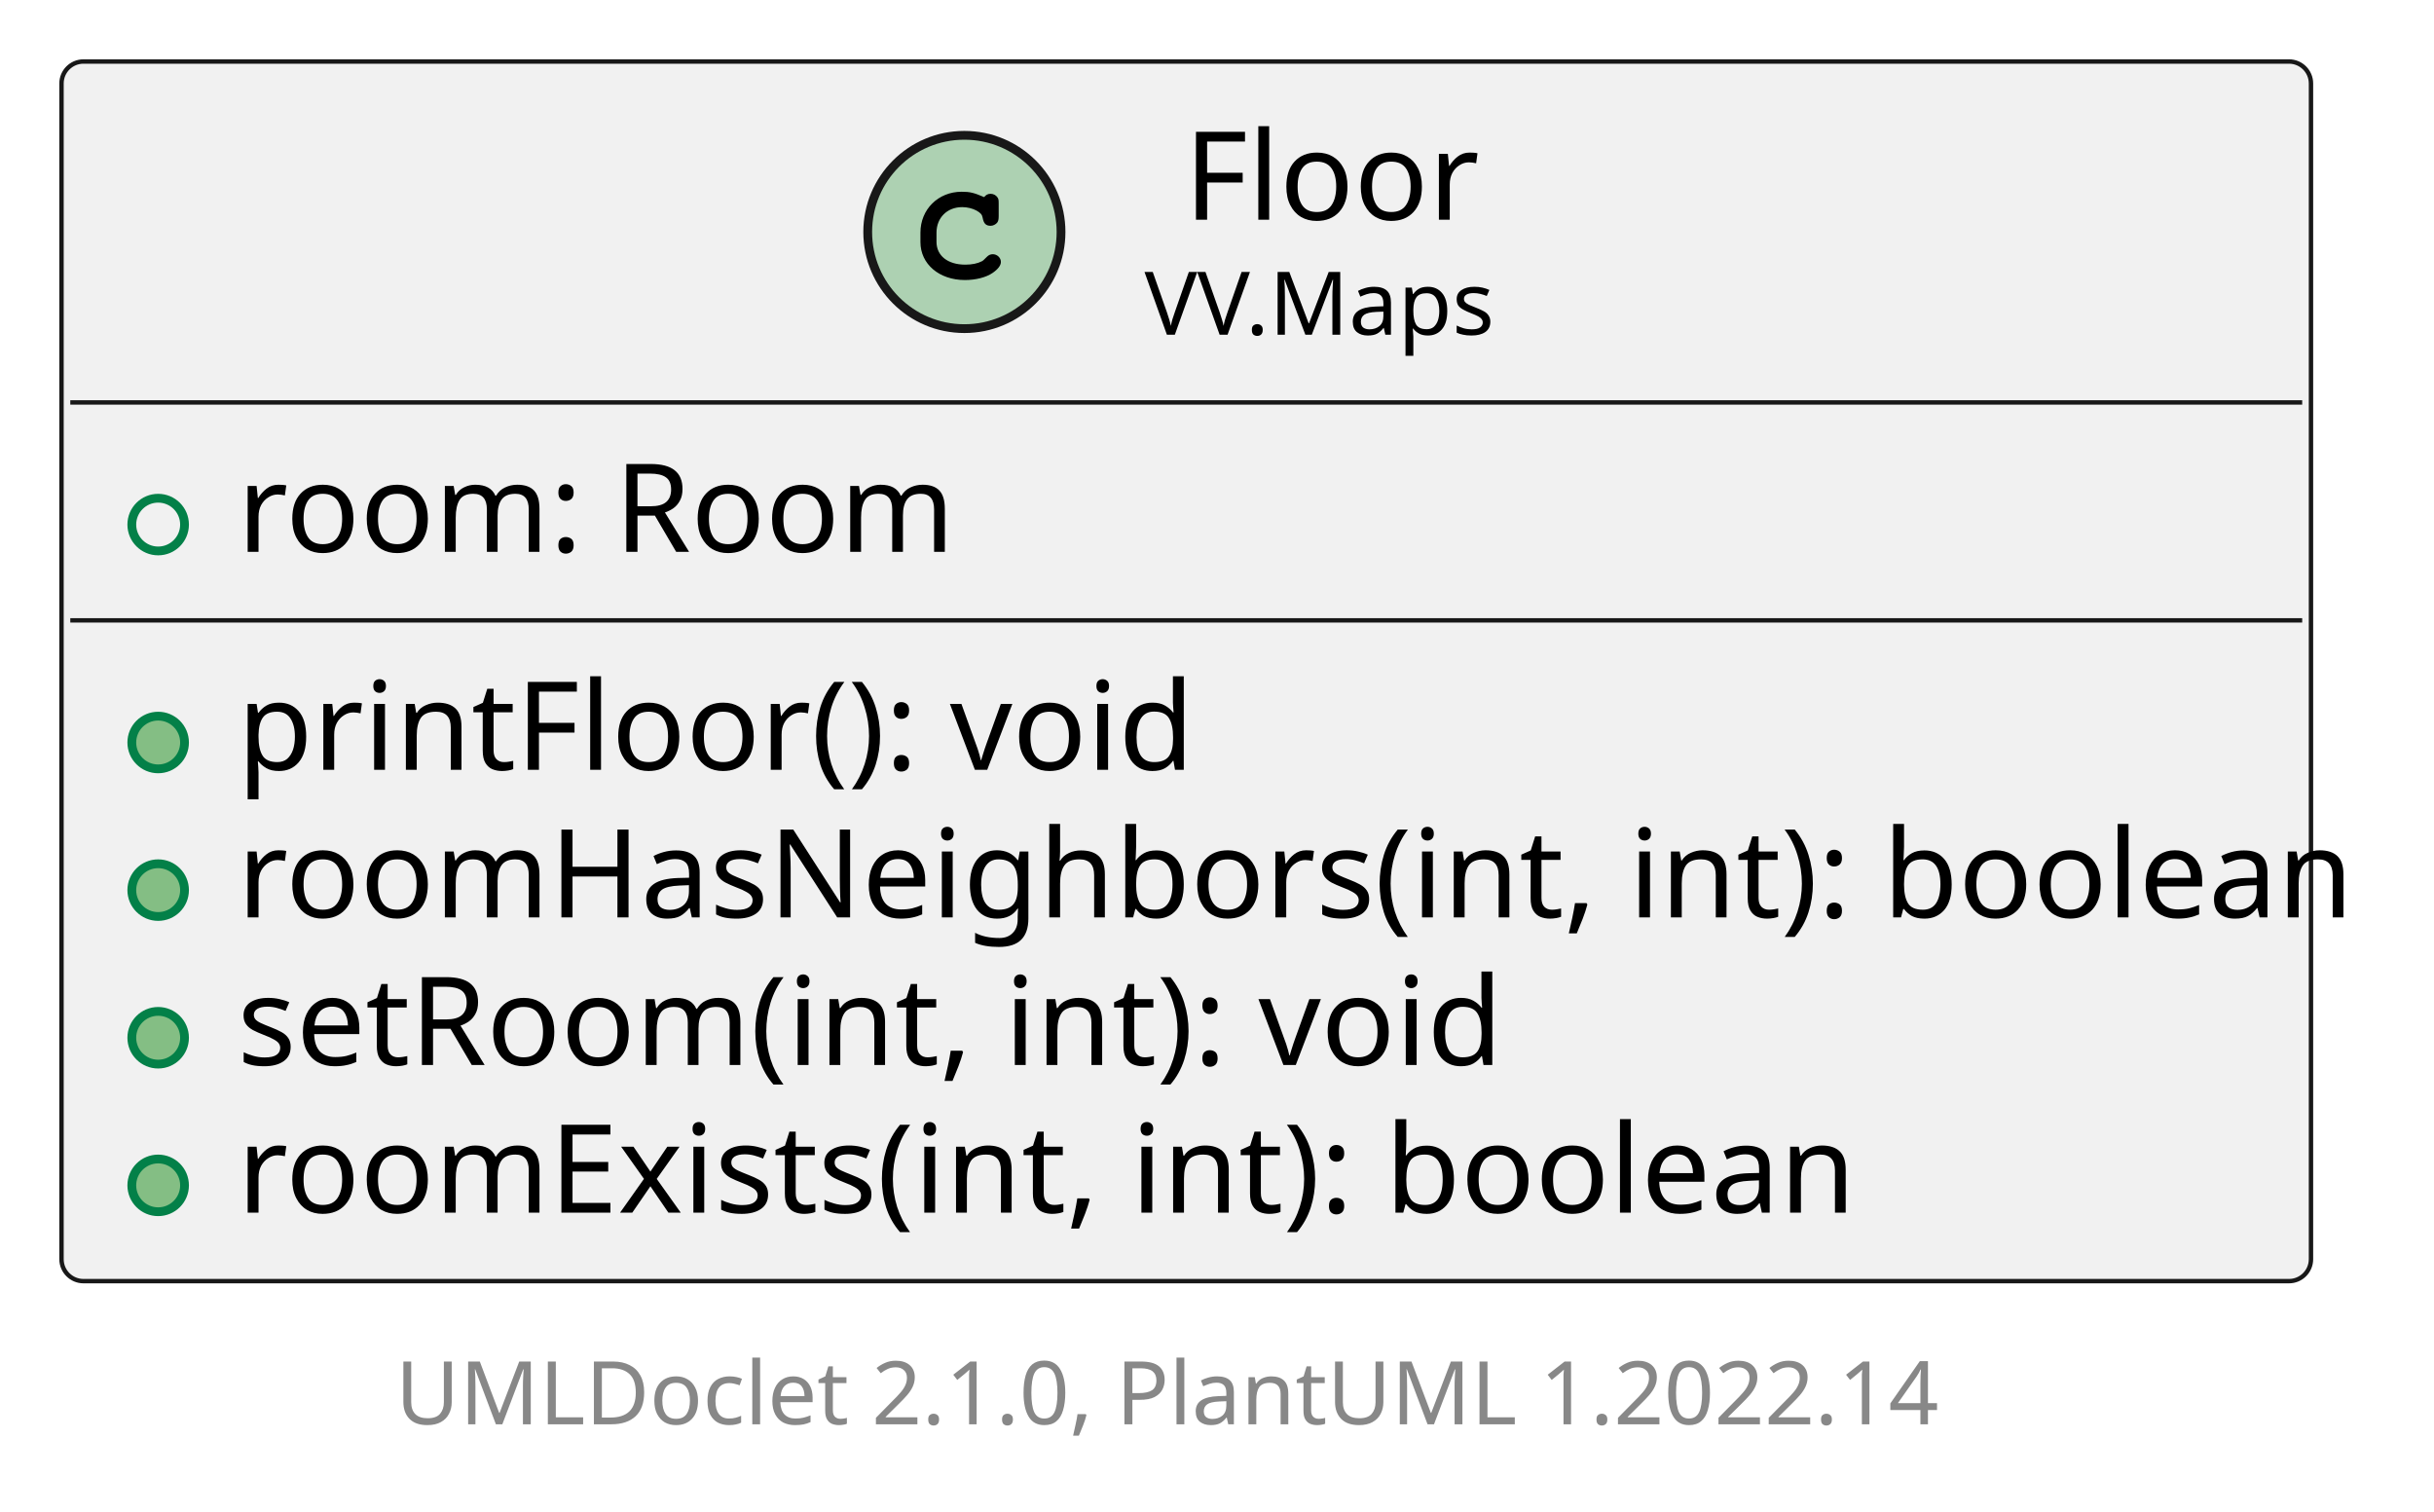
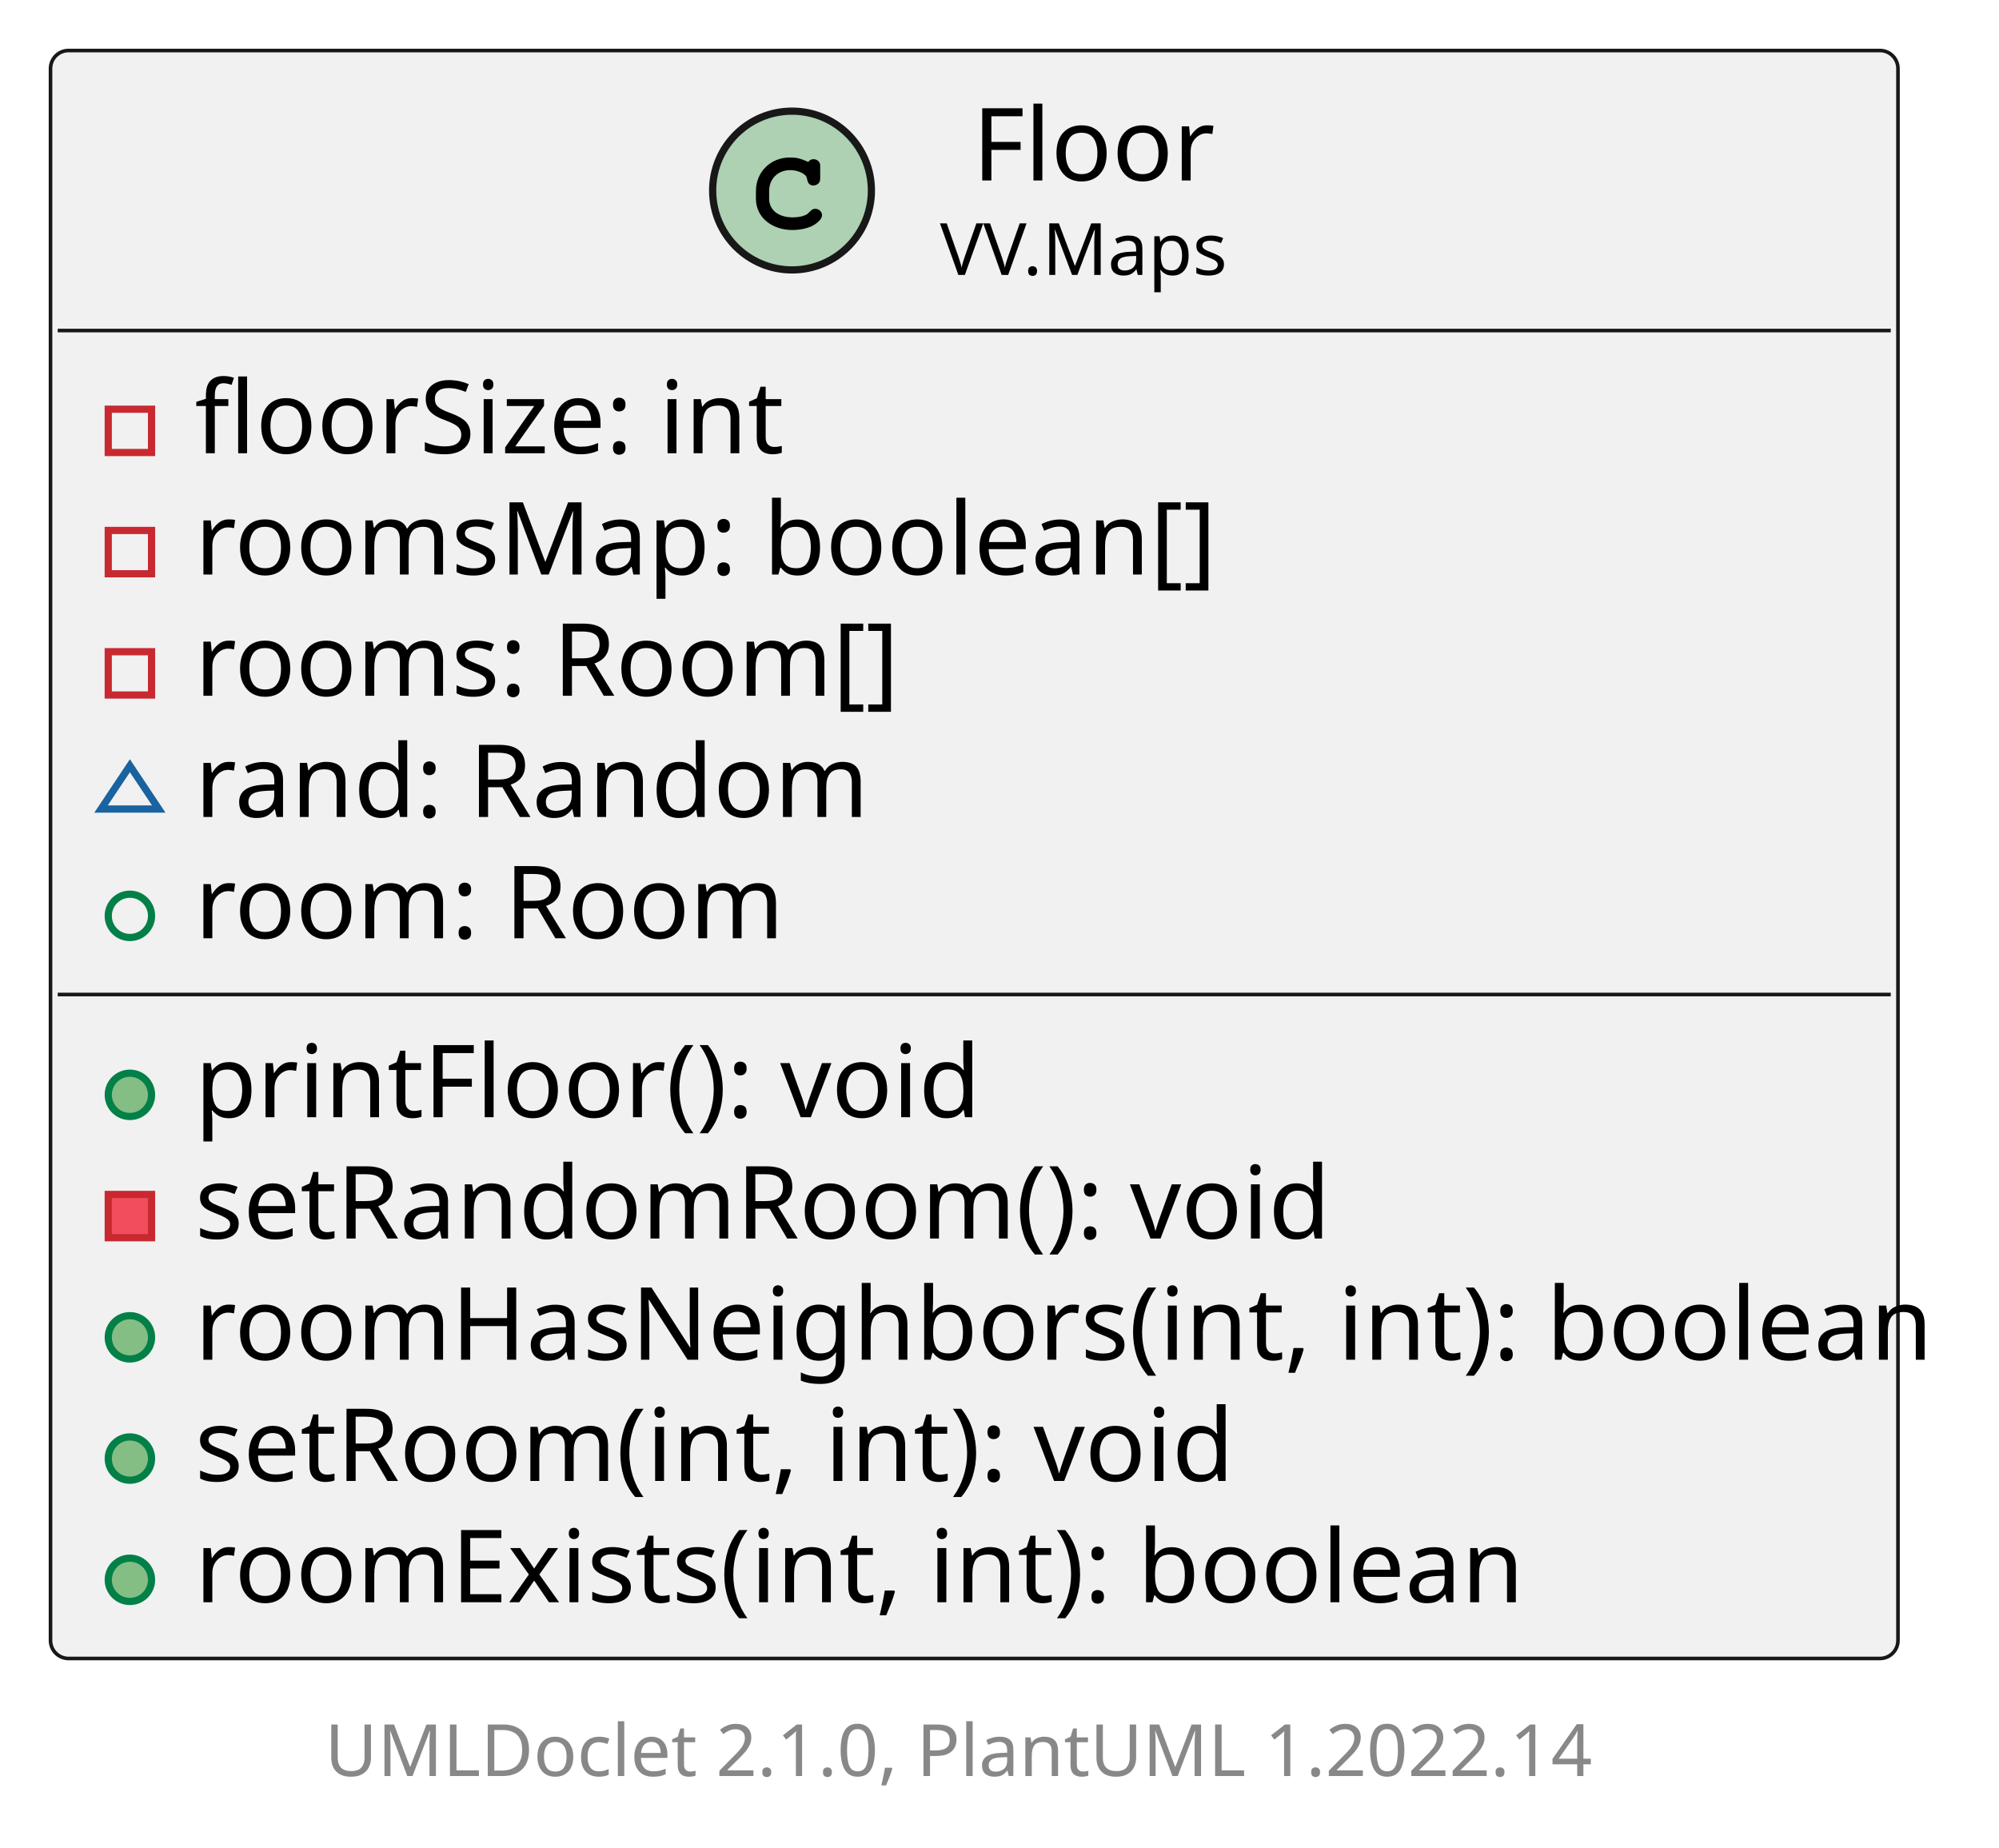
- <svg xmlns="http://www.w3.org/2000/svg" xmlns:xlink="http://www.w3.org/1999/xlink" contentStyleType="text/css" height="172px" preserveAspectRatio="none" style="width:277px;height:172px;background:#FFFFFF;" version="1.1" viewBox="0 0 277 172" width="277px" zoomAndPan="magnify">
+ <svg xmlns="http://www.w3.org/2000/svg" xmlns:xlink="http://www.w3.org/1999/xlink" contentStyleType="text/css" height="256px" preserveAspectRatio="none" style="width:277px;height:256px;background:#FFFFFF;" version="1.1" viewBox="0 0 277 256" width="277px" zoomAndPan="magnify">
  <defs />
  <g>
    <a href="Floor.html" target="_top" title="Floor.html" xlink:actuate="onRequest" xlink:href="Floor.html" xlink:show="new" xlink:title="Floor.html" xlink:type="simple">
      <g id="elem_VV.Maps.Floor">
-         <rect codeLine="5" fill="#F1F1F1" height="138.799" id="VV.Maps.Floor" rx="2.5" ry="2.5" style="stroke:#181818;stroke-width:0.5;" width="256" x="7" y="7" />
+         <rect codeLine="5" fill="#F1F1F1" height="222.799" id="VV.Maps.Floor" rx="2.5" ry="2.5" style="stroke:#181818;stroke-width:0.5;" width="256" x="7" y="7" />
        <ellipse cx="109.75" cy="26.4" fill="#ADD1B2" rx="11" ry="11" style="stroke:#181818;stroke-width:1.0;" />
        <path d="M104.75,27.556 C104.75,30.056 106.891,31.869 109.812,31.869 C111.047,31.869 112.219,31.572 112.969,31.056 C113.578,30.634 113.906,30.212 113.906,29.806 C113.906,29.337 113.484,28.931 112.984,28.931 C112.75,28.931 112.531,29.009 112.328,29.212 C111.891,29.65 111.891,29.65 111.719,29.744 C111.266,29.978 110.625,30.119 109.859,30.119 C107.859,30.119 106.578,29.103 106.578,27.525 L106.578,26.478 C106.578,24.775 107.797,23.572 109.5,23.572 C110.078,23.572 110.656,23.712 111.125,23.962 C111.594,24.228 111.766,24.416 111.828,24.775 C111.953,25.447 112.203,25.697 112.734,25.697 C113.016,25.697 113.297,25.556 113.484,25.337 C113.609,25.166 113.656,24.994 113.656,24.556 L113.656,23.197 C113.656,22.775 113.641,22.634 113.516,22.462 C113.344,22.212 113.062,22.056 112.734,22.056 C112.422,22.056 112.219,22.166 112,22.431 C110.828,21.931 110.391,21.822 109.438,21.822 C106.766,21.822 104.75,23.837 104.75,26.462 L104.75,27.556 Z " fill="#000000" />
        <text fill="#000000" font-family="sans-serif" font-size="14" lengthAdjust="spacing" textLength="33" x="134.75" y="25.006">Floor</text>
        <text fill="#000000" font-family="sans-serif" font-size="10" lengthAdjust="spacing" textLength="42" x="130.25" y="38.09">VV.Maps</text>
        <line style="stroke:#181818;stroke-width:0.5;" x1="8" x2="262" y1="45.8" y2="45.8" />
-         <ellipse cx="18" cy="59.7" fill="none" rx="3" ry="3" style="stroke:#038048;stroke-width:1.0;" />
-         <text fill="#000000" font-family="sans-serif" font-size="14" lengthAdjust="spacing" textLength="79" x="27" y="62.806">room: Room</text>
-         <line style="stroke:#181818;stroke-width:0.5;" x1="8" x2="262" y1="70.6" y2="70.6" />
-         <ellipse cx="18" cy="84.5" fill="#84BE84" rx="3" ry="3" style="stroke:#038048;stroke-width:1.0;" />
-         <text fill="#000000" font-family="sans-serif" font-size="14" lengthAdjust="spacing" textLength="105" x="27" y="87.606">printFloor(): void</text>
-         <ellipse cx="18" cy="101.3" fill="#84BE84" rx="3" ry="3" style="stroke:#038048;stroke-width:1.0;" />
-         <text fill="#000000" font-family="sans-serif" font-size="14" lengthAdjust="spacing" textLength="230" x="27" y="104.406">roomHasNeighbors(int, int): boolean</text>
-         <ellipse cx="18" cy="118.1" fill="#84BE84" rx="3" ry="3" style="stroke:#038048;stroke-width:1.0;" />
-         <text fill="#000000" font-family="sans-serif" font-size="14" lengthAdjust="spacing" textLength="139" x="27" y="121.206">setRoom(int, int): void</text>
-         <ellipse cx="18" cy="134.9" fill="#84BE84" rx="3" ry="3" style="stroke:#038048;stroke-width:1.0;" />
-         <text fill="#000000" font-family="sans-serif" font-size="14" lengthAdjust="spacing" textLength="177" x="27" y="138.006">roomExists(int, int): boolean</text>
+         <rect fill="none" height="6" style="stroke:#C82930;stroke-width:1.0;" width="6" x="15" y="56.7" />
+         <text fill="#000000" font-family="sans-serif" font-size="14" lengthAdjust="spacing" textLength="78" x="27" y="62.806">floorSize: int</text>
+         <rect fill="none" height="6" style="stroke:#C82930;stroke-width:1.0;" width="6" x="15" y="73.5" />
+         <text fill="#000000" font-family="sans-serif" font-size="14" lengthAdjust="spacing" textLength="135" x="27" y="79.606">roomsMap: boolean[]</text>
+         <rect fill="none" height="6" style="stroke:#C82930;stroke-width:1.0;" width="6" x="15" y="90.3" />
+         <text fill="#000000" font-family="sans-serif" font-size="14" lengthAdjust="spacing" textLength="94" x="27" y="96.406">rooms: Room[]</text>
+         <polygon fill="none" points="18,106.1,14,112.1,22,112.1" style="stroke:#1963A0;stroke-width:1.0;" />
+         <text fill="#000000" font-family="sans-serif" font-size="14" lengthAdjust="spacing" textLength="91" x="27" y="113.206">rand: Random</text>
+         <ellipse cx="18" cy="126.9" fill="none" rx="3" ry="3" style="stroke:#038048;stroke-width:1.0;" />
+         <text fill="#000000" font-family="sans-serif" font-size="14" lengthAdjust="spacing" textLength="79" x="27" y="130.006">room: Room</text>
+         <line style="stroke:#181818;stroke-width:0.5;" x1="8" x2="262" y1="137.799" y2="137.799" />
+         <ellipse cx="18" cy="151.7" fill="#84BE84" rx="3" ry="3" style="stroke:#038048;stroke-width:1.0;" />
+         <text fill="#000000" font-family="sans-serif" font-size="14" lengthAdjust="spacing" textLength="105" x="27" y="154.805">printFloor(): void</text>
+         <rect fill="#F24D5C" height="6" style="stroke:#C82930;stroke-width:1.0;" width="6" x="15" y="165.499" />
+         <text fill="#000000" font-family="sans-serif" font-size="14" lengthAdjust="spacing" textLength="155" x="27" y="171.605">setRandomRoom(): void</text>
+         <ellipse cx="18" cy="185.299" fill="#84BE84" rx="3" ry="3" style="stroke:#038048;stroke-width:1.0;" />
+         <text fill="#000000" font-family="sans-serif" font-size="14" lengthAdjust="spacing" textLength="230" x="27" y="188.405">roomHasNeighbors(int, int): boolean</text>
+         <ellipse cx="18" cy="202.099" fill="#84BE84" rx="3" ry="3" style="stroke:#038048;stroke-width:1.0;" />
+         <text fill="#000000" font-family="sans-serif" font-size="14" lengthAdjust="spacing" textLength="139" x="27" y="205.205">setRoom(int, int): void</text>
+         <ellipse cx="18" cy="218.899" fill="#84BE84" rx="3" ry="3" style="stroke:#038048;stroke-width:1.0;" />
+         <text fill="#000000" font-family="sans-serif" font-size="14" lengthAdjust="spacing" textLength="177" x="27" y="222.005">roomExists(int, int): boolean</text>
      </g>
    </a>
-     <text fill="#888888" font-family="sans-serif" font-size="10" lengthAdjust="spacing" textLength="179" x="45" y="162.089">UMLDoclet 2.1.0, PlantUML 1.2022.14</text>
+     <text fill="#888888" font-family="sans-serif" font-size="10" lengthAdjust="spacing" textLength="179" x="45" y="246.089">UMLDoclet 2.1.0, PlantUML 1.2022.14</text>
  </g>
</svg>
